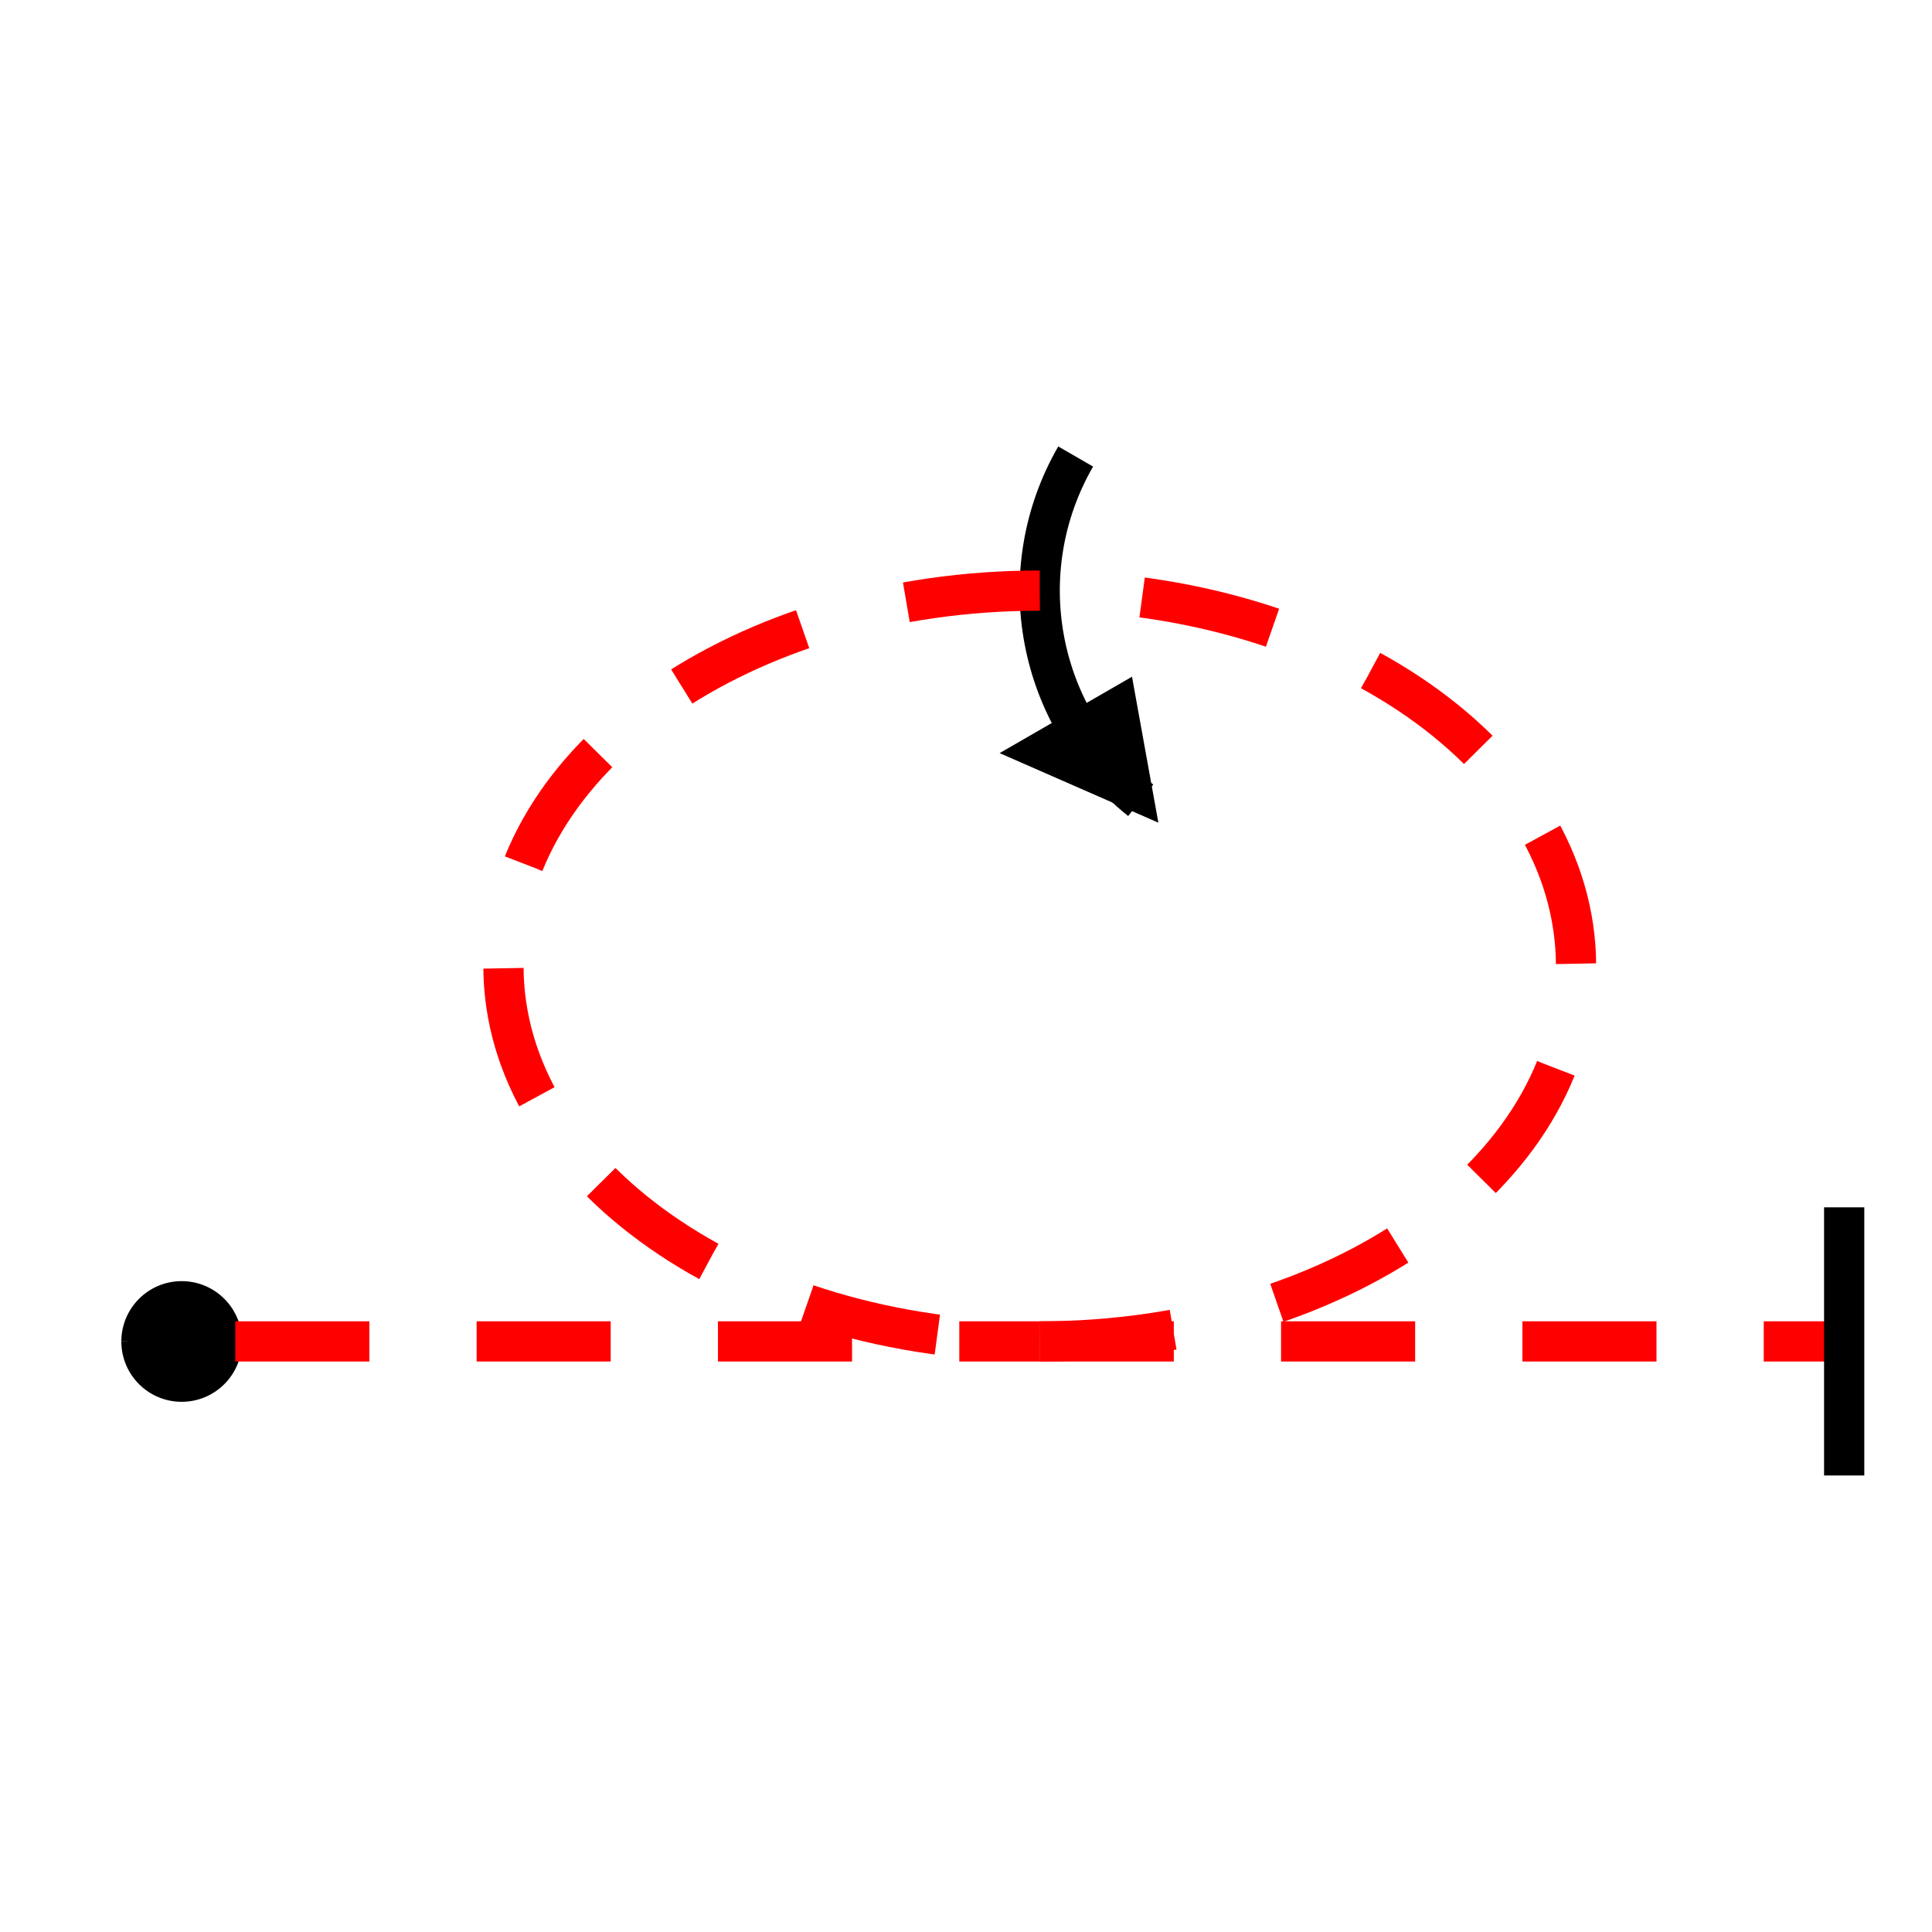
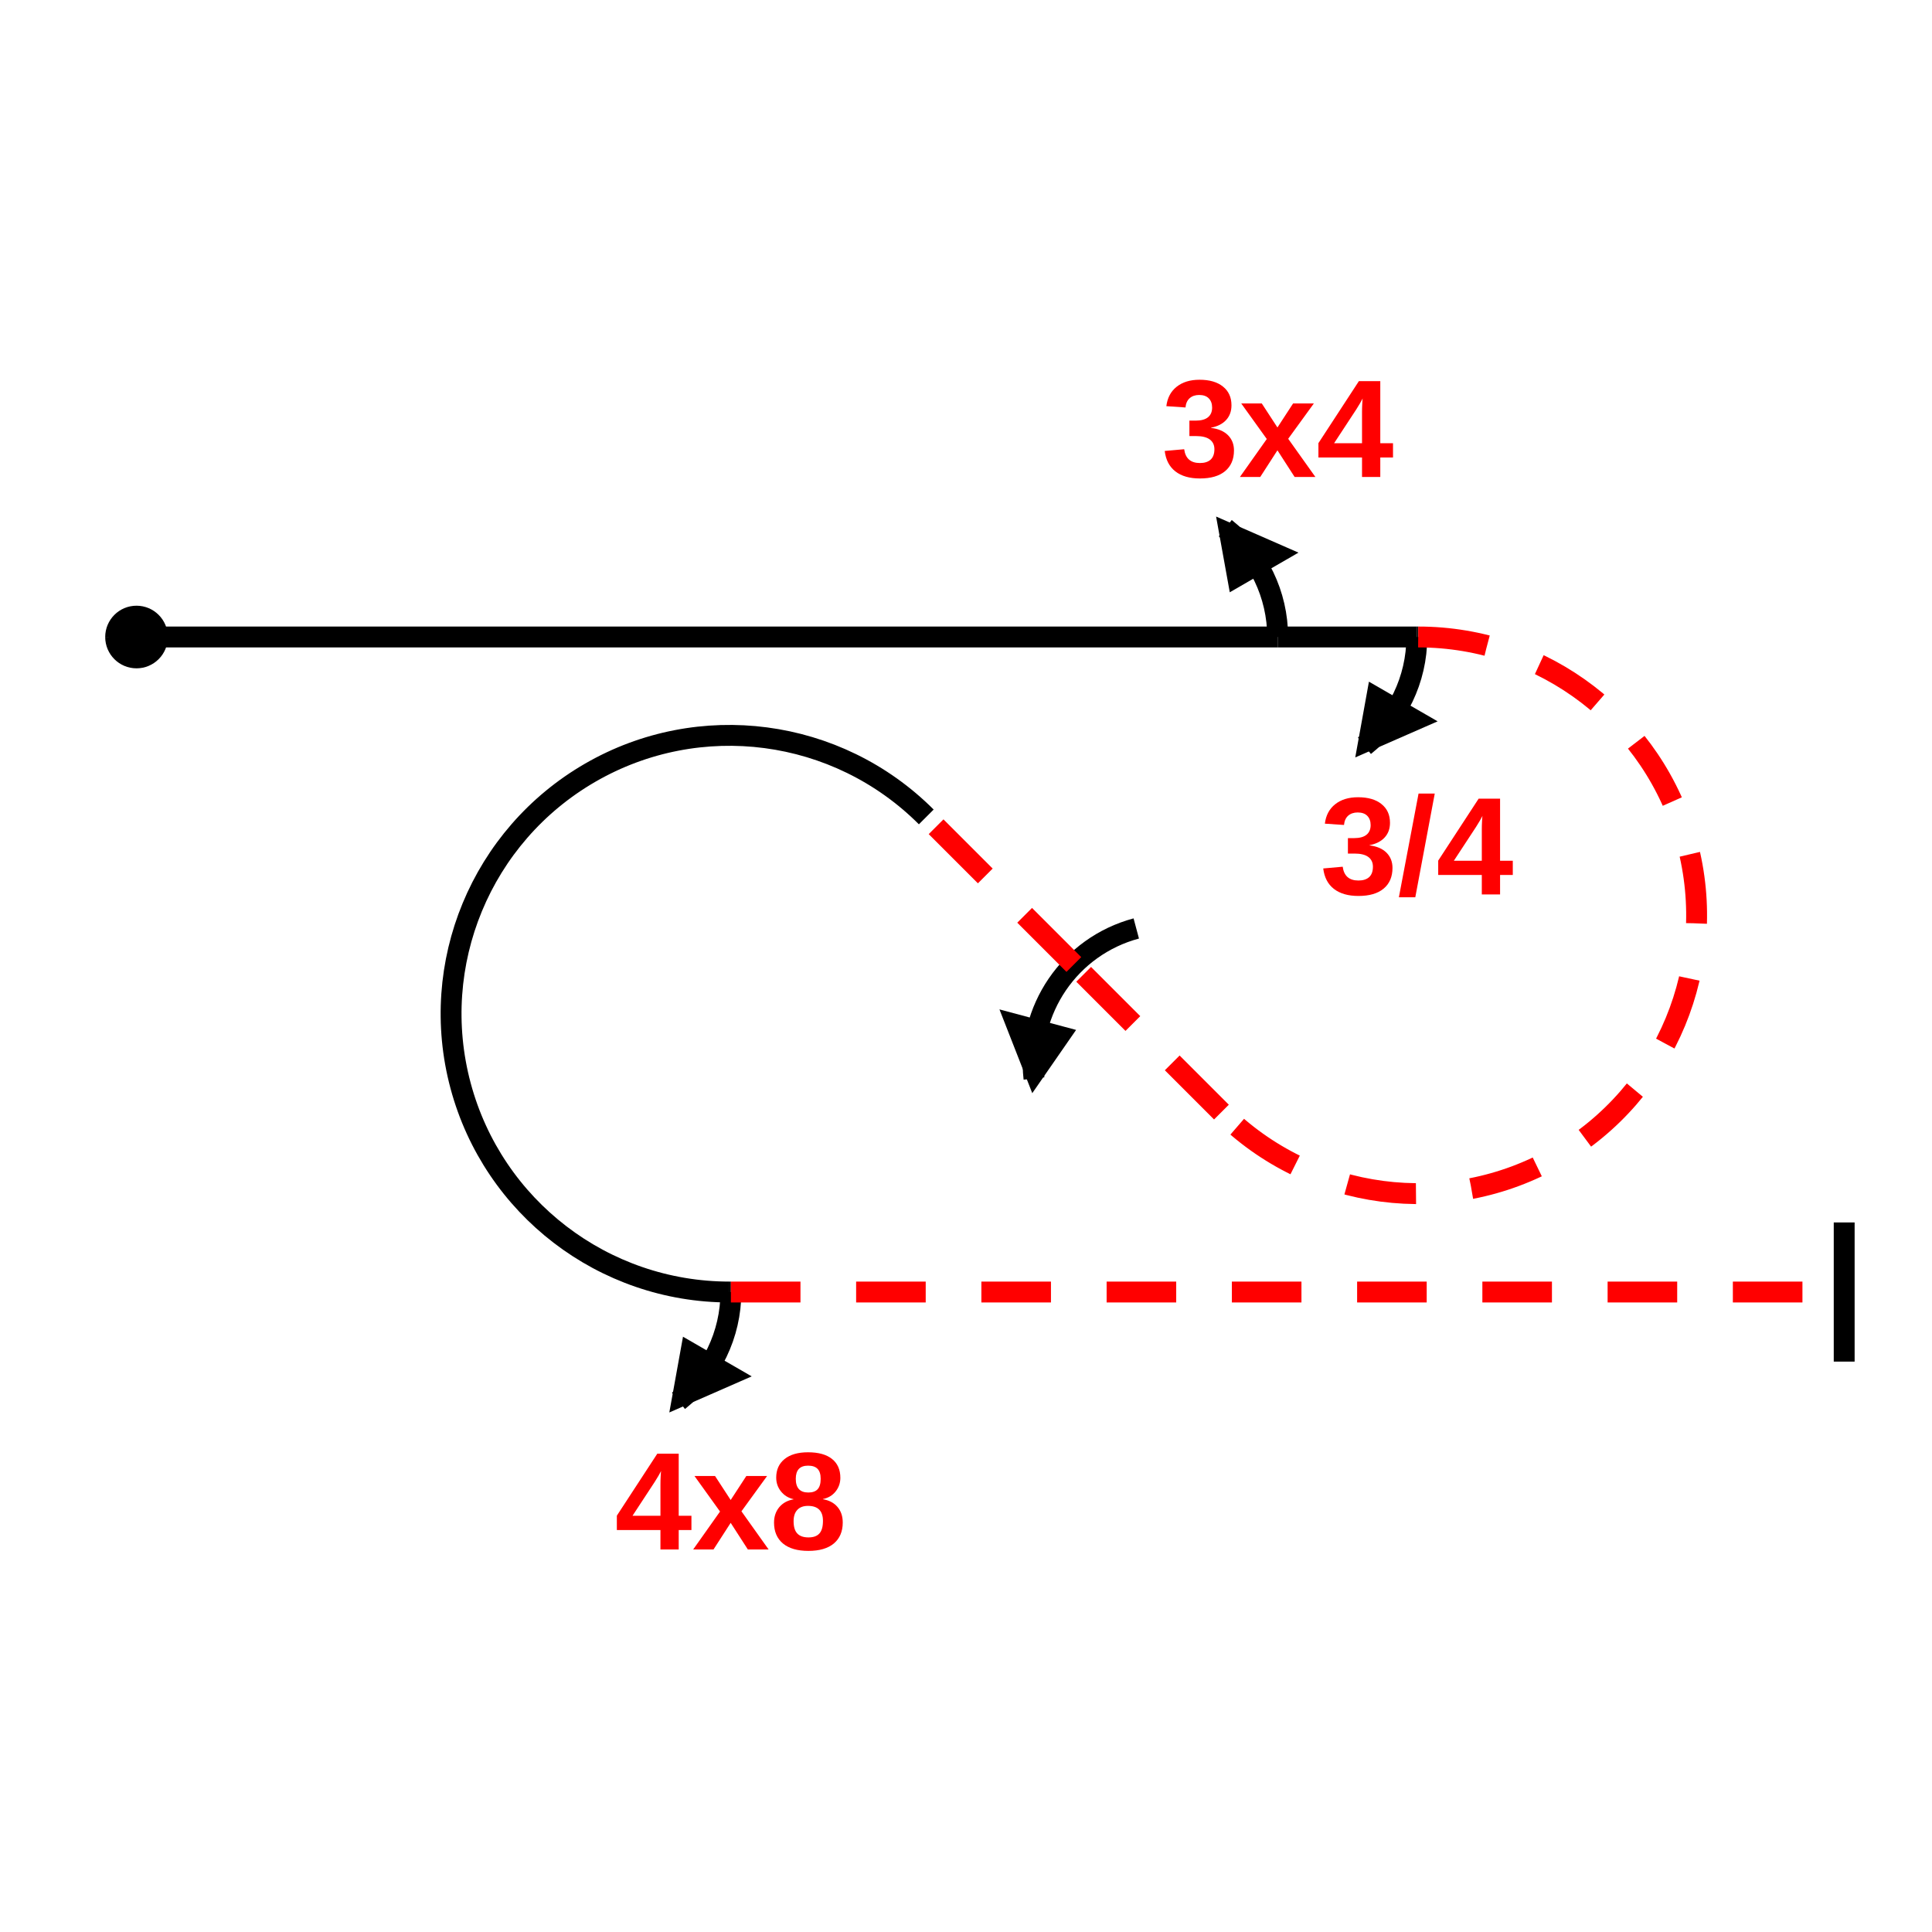
- <svg xmlns="http://www.w3.org/2000/svg" version="1.2" baseProfile="tiny" id="selectedFigureSvg" width="100px" height="100px" viewBox="-13.55 -69.8 144.1 83.6">
+ <svg xmlns="http://www.w3.org/2000/svg" version="1.2" baseProfile="tiny" id="selectedFigureSvg" width="100px" height="100px" viewBox="-19.62 -49.94 277.66 194.45">
  <g id="sequence">
    <g id="figure-2">
      <path d="M 0,0 m 3,-6 a7,7 0 1 1 -6,0" style="stroke: black; stroke-width: 0px; fill: none;" />
      <path d="M 0,0 m -4,0 a4,4 0 1 1 0,0.01" style="stroke: black; stroke-width: 1px; fill: black;" />
-       <path d="M 4,0 l 60,0" style="stroke-dasharray: 10, 8; stroke: red; stroke-width: 3px; fill: none; " class="line" id="figure-2-entry" />
-       <path d="M 64,0 a 40,28 0 1 0 0,-56" style="stroke-dasharray: 10, 8; stroke: red; stroke-width: 3px; fill: none; " />
-       <path d="M 64,-56 m 7.53,15.64 l -8.31,-3.64 l 6.93,-4 z" style="stroke: black; stroke-width: 2px; fill: black;" />
-       <path d="M 64,-56 m 7.53,15.64 a 20,20 0 0 1 -4.85,-25.64 " style="stroke: black; stroke-width: 3px; fill: none;" />
-       <path d="M 64,-56 a 40,28 0 1 0 0,56" style="stroke-dasharray: 10, 8; stroke: red; stroke-width: 3px; fill: none; " />
-       <path d="M 64,0 l 60,0" style="stroke-dasharray: 10, 8; stroke: red; stroke-width: 3px; fill: none; " class="line" id="figure-2-exit" />
-       <path d="M 124,0 l 0,10 l 0,-20" style="stroke: black; stroke-width: 3px; fill: none;" />
+       <path d="M 4,0 l 160,0" style="stroke: black; stroke-width: 3px; fill: none;" class="line" id="figure-2-roll0-gap0" />
+       <path d="M 164,0 m -7.53,-15.64 l 8.31,3.64 l -6.93,4 z" style="stroke: black; stroke-width: 2px; fill: black;" />
+       <path d="M 164,0 m -7.53,-15.64 a 20,20 0 0 1 7.53,15.64 " style="stroke: black; stroke-width: 3px; fill: none;" />
+       <text style="font-family: Arial, Sans; font-size: 20px; font-weight: bold; fill: red;" text-anchor="middle" x="164" y="-23">3x4</text>
+       <path d="M 164,0 l 20,0" style="stroke: black; stroke-width: 3px; fill: none;" class="line" id="figure-2-roll0-gap1" />
+       <path d="M 184,0 m -7.53,15.64 l 8.31,-3.64 l -6.93,-4 z" style="stroke: black; stroke-width: 2px; fill: black;" />
+       <path d="M 184,0 m -7.53,15.64 a 20,20 0 0 0 7.53,-15.64 " style="stroke: black; stroke-width: 3px; fill: none;" />
+       <text style="font-family: Arial, Sans; font-size: 20px; font-weight: bold; fill: red;" text-anchor="middle" x="184" y="37">3/4</text>
+       <path d="M 184,0 l 0.2,0" style="stroke: black; stroke-width: 3px; fill: none;" class="line" id="figure-2-roll0-gap2" />
+       <path d="M 184.2,0 a40,40 0 1 1 -28.28,68.28" style="stroke-dasharray: 10, 8; stroke: red; stroke-width: 3px; fill: none; " />
+       <path d="M 155.92,68.28 l -21.21,-21.21" style="stroke-dasharray: 10, 8; stroke: red; stroke-width: 3px; fill: none; " class="line" id="figure-2-roll1-gap0" />
+       <path d="M 134.71,47.07 m -5.73,16.38 l -3.31,-8.45 l 7.73,2.07 z" style="stroke: black; stroke-width: 2px; fill: black;" />
+       <path d="M 134.71,47.07 m -5.73,16.38 a 20,20 0 0 1 14.7,-21.56 " style="stroke: black; stroke-width: 3px; fill: none;" />
+       <path d="M 134.71,47.07 l -21.21,-21.21" style="stroke-dasharray: 10, 8; stroke: red; stroke-width: 3px; fill: none; " class="line" id="figure-2-roll1-gap1" />
+       <path d="M 113.5,25.86 a40,40 0 1 0 -28.28,68.28" style="stroke: black; stroke-width: 3px; fill: none;" />
+       <path d="M 85.22,94.14 l 0.2,0" style="stroke: black; stroke-width: 3px; fill: none;" class="line" id="figure-2-roll2-gap0" />
+       <path d="M 85.42,94.14 m -7.53,15.64 l 8.31,-3.64 l -6.93,-4 z" style="stroke: black; stroke-width: 2px; fill: black;" />
+       <path d="M 85.42,94.14 m -7.53,15.64 a 20,20 0 0 0 7.53,-15.64 " style="stroke: black; stroke-width: 3px; fill: none;" />
+       <text style="font-family: Arial, Sans; font-size: 20px; font-weight: bold; fill: red;" text-anchor="middle" x="85.42" y="131.14">4x8</text>
+       <path d="M 85.42,94.14 l 160,0" style="stroke-dasharray: 10, 8; stroke: red; stroke-width: 3px; fill: none; " class="line" id="figure-2-exit" />
+       <path d="M 245.42,94.14 l 0,10 l 0,-20" style="stroke: black; stroke-width: 3px; fill: none;" />
    </g>
  </g>
</svg>
